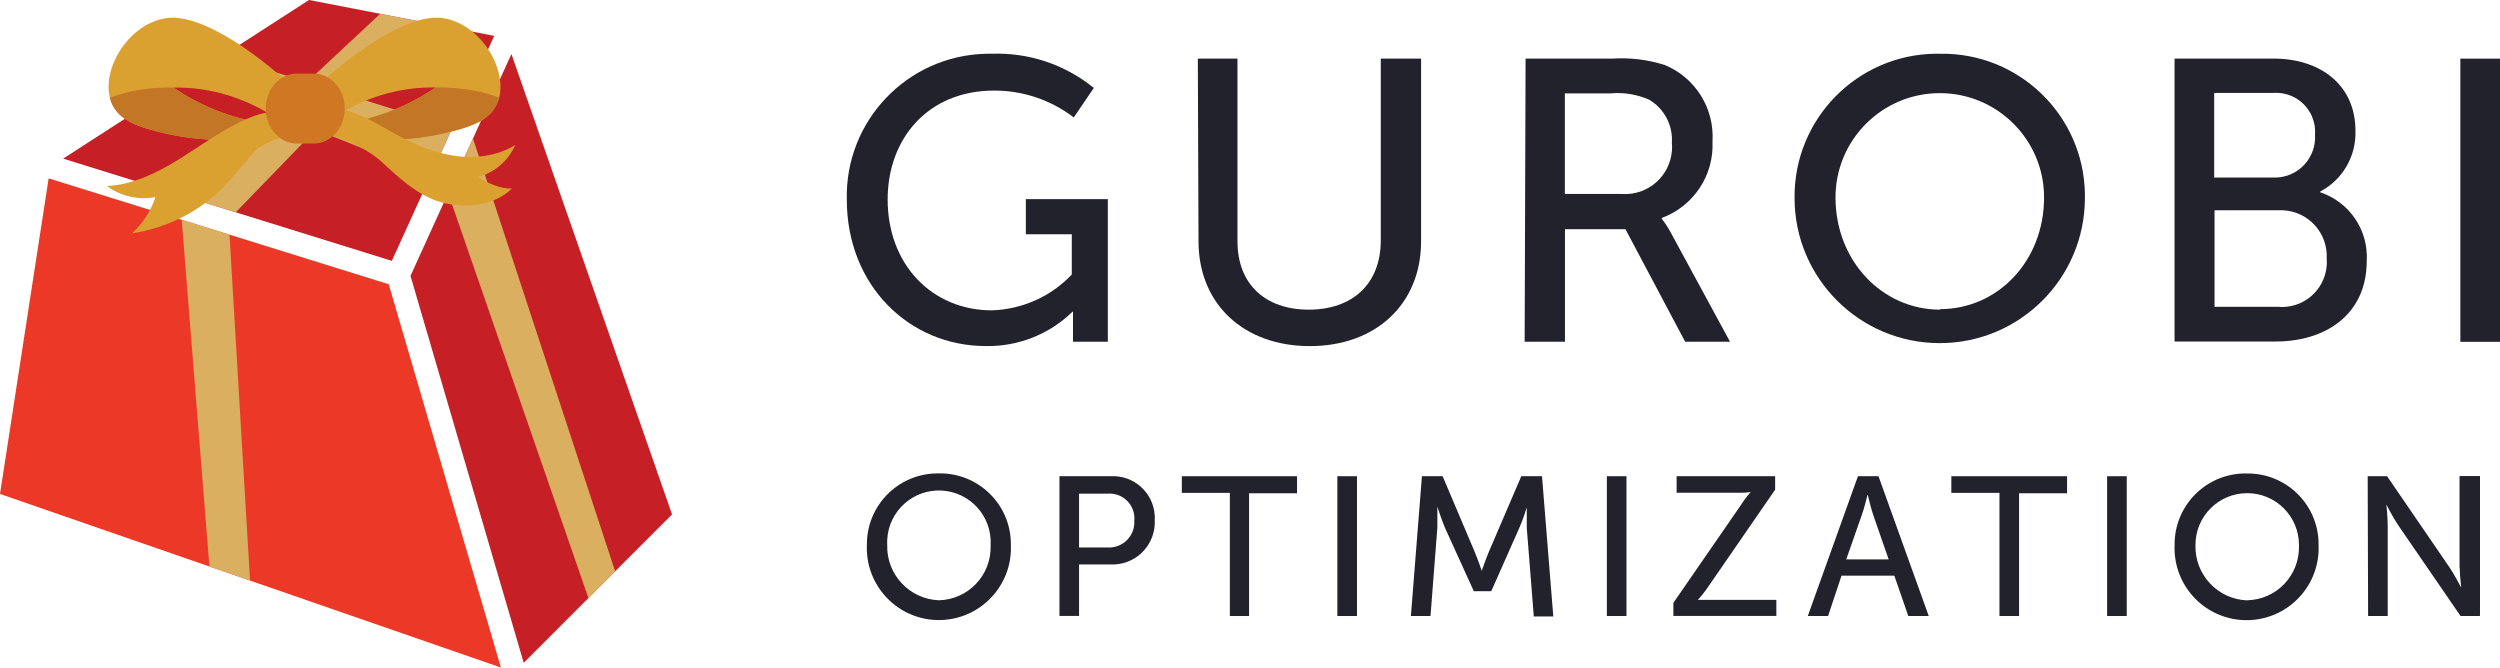
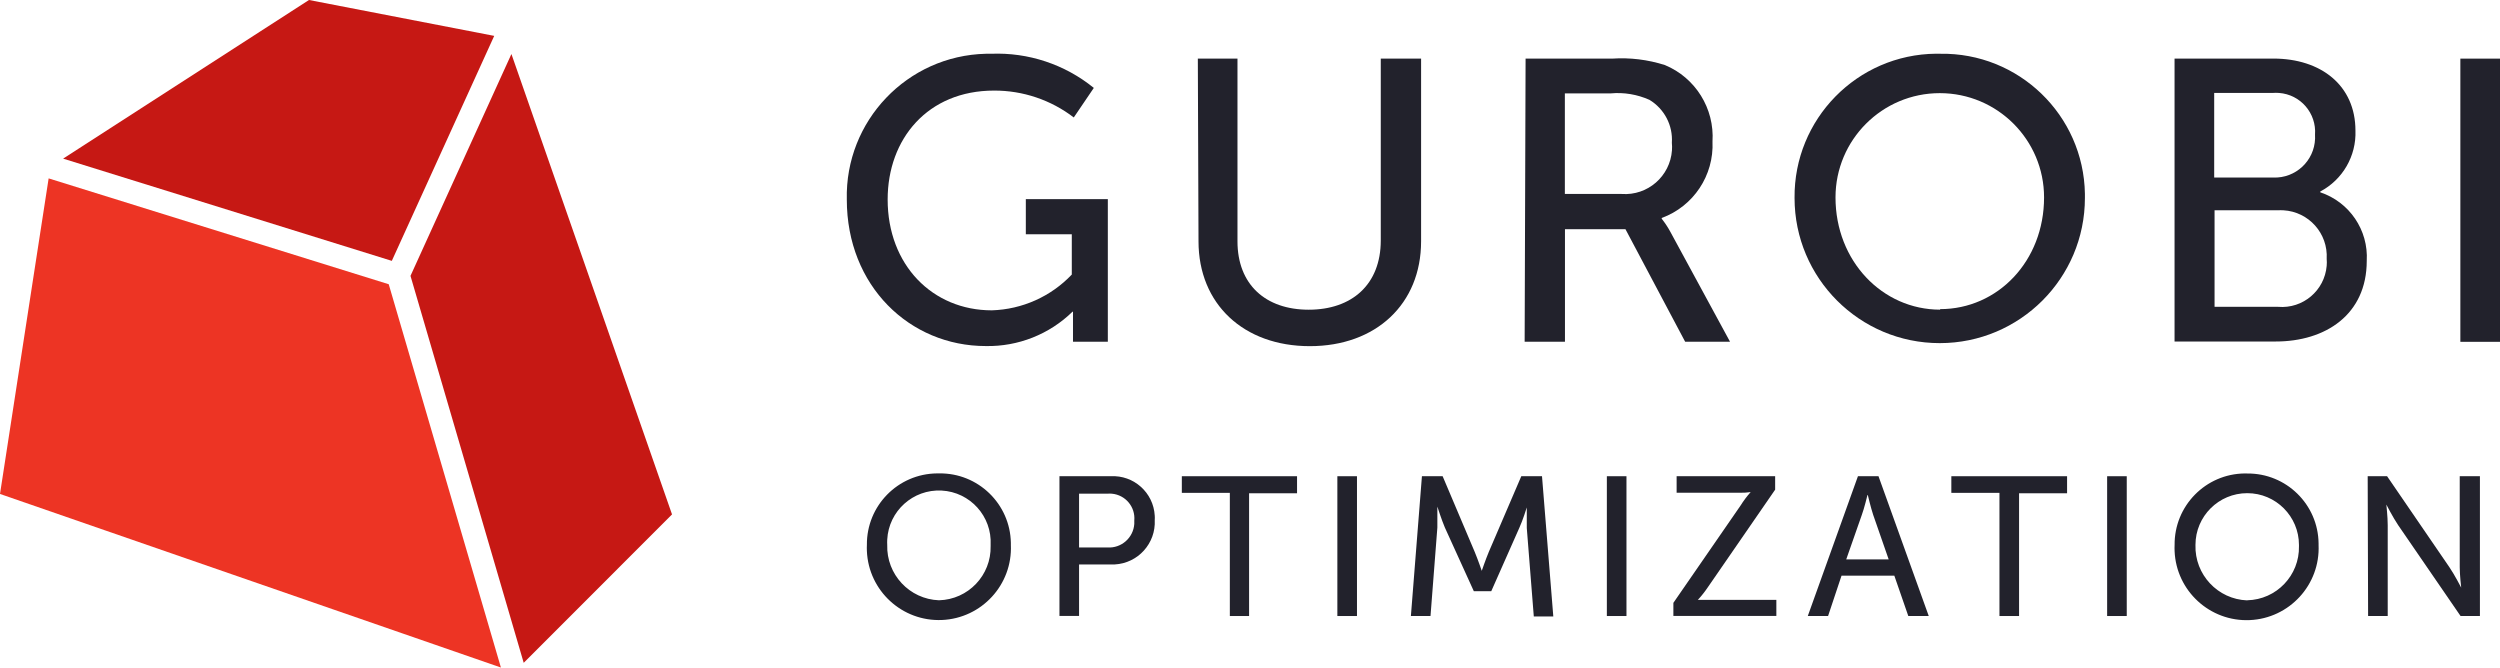
- <svg xmlns="http://www.w3.org/2000/svg" id="Layer_1" viewBox="0 0 478.03 127.64">
+ <svg xmlns="http://www.w3.org/2000/svg" id="Layer_2" viewBox="0 0 478.03 127.64">
  <defs>
-     <style>.cls-1{fill:#c62026;}.cls-2{fill:#dab060;}.cls-3{fill:#c27626;}.cls-4{fill:#cf7723;}.cls-5{fill:#22222c;}.cls-6{fill:#dba130;}.cls-7{fill:#ec3826;}</style>
+     <style>.cls-1{fill:#ed3424;}.cls-2{fill:#c61814;}.cls-3{fill:#22222c;}</style>
  </defs>
-   <path class="cls-5" d="M179.54,114.78c5.59-.14,10.01-4.78,9.88-10.37v-.22c.28-5.46-3.92-10.11-9.38-10.39s-10.11,3.92-10.39,9.38c-.02.34-.02.67,0,1.01-.17,5.65,4.25,10.38,9.89,10.59M179.54,90.52c7.46-.13,13.62,5.82,13.75,13.28v.39c.33,7.6-5.57,14.03-13.17,14.36-7.6.33-14.03-5.57-14.36-13.17-.02-.4-.02-.79,0-1.19-.07-7.48,5.93-13.6,13.41-13.67h.36" />
-   <path class="cls-5" d="M211.75,104.68c2.66.18,4.96-1.84,5.14-4.5,0-.21,0-.43,0-.64.24-2.6-1.68-4.9-4.28-5.14-.29-.03-.57-.03-.86,0h-5.42v10.28h5.42ZM202.58,91.06h9.79c4.41-.25,8.18,3.13,8.43,7.53.02.28.02.56,0,.84.23,4.47-3.2,8.27-7.67,8.5-.25.01-.51.01-.76,0h-6.04v9.84h-3.75v-26.73.02Z" />
-   <path class="cls-5" d="M271.89,91.06h3.96l6.14,14.49c.62,1.49,1.34,3.6,1.34,3.6,0,0,.72-2.11,1.34-3.6l6.22-14.49h3.96l2.16,26.81h-3.73l-1.34-16.91v-3.93s-.8,2.57-1.44,3.93l-5.35,12.08h-3.34l-5.53-12.16c-.62-1.44-1.44-4.01-1.44-4.01v4.01l-1.31,16.91h-3.75l2.11-26.73h0Z" />
-   <path class="cls-5" d="M357.08,94.66s-.62,2.57-1.08,3.8l-2.98,8.51h8.12l-2.96-8.51c-.46-1.36-1.03-3.8-1.03-3.8h-.08,0ZM362.22,110.08h-10.1l-2.57,7.71h-3.88l9.59-26.73h3.93l9.61,26.73h-3.91l-2.67-7.71h0Z" />
-   <path class="cls-5" d="M429.69,114.78c5.59-.12,10.02-4.75,9.9-10.34v-.24c0-5.46-4.42-9.9-9.89-9.9s-9.9,4.42-9.9,9.89v.02c-.17,5.65,4.25,10.38,9.89,10.59M429.69,90.54c7.47-.07,13.58,5.92,13.65,13.39v.28c.33,7.6-5.57,14.03-13.17,14.36s-14.03-5.57-14.36-13.17c-.02-.4-.02-.79,0-1.19-.07-7.48,5.93-13.6,13.41-13.68h.47" />
-   <path class="cls-5" d="M452.71,91.06h3.73l11.93,17.42c.98,1.44,2.24,3.88,2.24,3.88,0,0-.28-2.42-.28-3.88v-17.42h3.86v26.73h-3.7l-11.95-17.4c-1-1.49-2.24-3.91-2.24-3.91,0,0,.26,2.39.26,3.91v17.4h-3.75l-.08-26.73h-.02Z" />
-   <path class="cls-5" d="M189.49,10.28c7.13-.29,14.12,2.03,19.66,6.53l-3.83,5.65c-4.37-3.35-9.73-5.16-15.24-5.14-12.7,0-20.35,9.25-20.35,20.82,0,12.54,8.58,21.2,19.92,21.2,5.8-.18,11.29-2.63,15.29-6.84v-7.71h-8.79v-6.71h15.68v27.27h-6.66v-5.76h-.08c-4.43,4.33-10.41,6.7-16.6,6.58-14.55,0-26.57-11.49-26.57-28.01-.36-15.04,11.55-27.52,26.59-27.88h.99" />
-   <path class="cls-5" d="M229.04,11.21h7.58v34.92c0,8.25,5.35,13.08,13.62,13.08s13.78-4.83,13.78-13.24V11.21h7.71v34.92c0,12-8.64,20.05-21.28,20.05s-21.28-8.04-21.28-20.05l-.13-34.93h0Z" />
-   <path class="cls-5" d="M310.1,37.09c4.96.35,9.25-3.39,9.6-8.35.03-.48.03-.97-.02-1.45.22-3.32-1.44-6.48-4.29-8.2-2.33-1.04-4.89-1.47-7.43-1.23h-8.74v19.22h10.88ZM291.7,11.21h16.55c3.41-.23,6.84.19,10.1,1.23,5.85,2.43,9.5,8.31,9.1,14.62.3,6.47-3.63,12.39-9.71,14.62v.15c.61.76,1.15,1.58,1.62,2.44l11.44,21.07h-8.58l-11.41-21.51h-11.57v21.51h-7.71l.18-54.15v.02Z" />
-   <path class="cls-5" d="M370.96,59.11c11.03,0,19.89-9.18,19.89-21.36,0-11.01-8.93-19.94-19.94-19.94s-19.94,8.93-19.94,19.94c0,12.18,8.97,21.46,20,21.46v-.1h0ZM370.96,10.28c15.04-.26,27.45,11.73,27.7,26.77v.8c0,15.33-12.43,27.76-27.76,27.76s-27.76-12.43-27.76-27.76c-.14-15.09,11.97-27.44,27.06-27.58h.75" />
-   <path class="cls-5" d="M435.62,58.67c4.72.4,8.87-3.11,9.27-7.84.04-.44.04-.89,0-1.34.28-4.85-3.42-9-8.27-9.28-.36-.02-.73-.02-1.09,0h-12.08v18.45h12.17ZM434.69,33.95c4.26.15,7.83-3.18,7.98-7.43,0-.26,0-.51-.01-.77.3-4.11-2.78-7.68-6.89-7.98-.4-.03-.81-.03-1.21,0h-11.18v16.17h11.31ZM415.8,11.2h18.89c9.12,0,15.7,5.14,15.7,13.78.18,4.85-2.44,9.38-6.73,11.64v.15c5.58,1.86,9.23,7.23,8.89,13.11,0,10.28-7.89,15.42-17.4,15.42h-19.35V11.21h0Z" />
-   <polygon class="cls-1" points="94.5 6.86 59.08 0 12.07 30.33 74.92 49.88 94.5 6.86" />
-   <polygon class="cls-7" points="9.3 34.11 6.36 53.16 0 94.45 77.03 121.14 95.78 127.64 74.33 54.35 9.3 34.11" />
-   <polygon class="cls-1" points="97.79 10.33 78.49 52.75 100.14 126.74 128.5 98.36 97.79 10.33" />
-   <polygon class="cls-2" points="43.88 44.87 47.81 111.01 40.04 108.32 34.74 42.03 43.88 44.87" />
-   <polygon class="cls-2" points="45.07 40.6 80.4 4.13 72.7 2.64 35.27 37.55 45.07 40.6" />
-   <polygon class="cls-2" points="85.69 36.93 112.51 114.36 117.62 109.25 90.44 26.49 85.69 36.93" />
-   <polygon class="cls-2" points="82.34 33.57 35.88 14.97 42.58 10.65 86.51 24.41 82.34 33.57" />
-   <path class="cls-6" d="M62.25,25.56c8.52,1.89,17.53,1.58,25.9-.91,2.29-.68,4.65-1.61,6.11-3.5,4.26-5.53-1.54-16.68-9.77-17.71-7.3-.91-19.1,8.48-23.78,13.04l2.93,6.16c5.72-3.95,12.7-6.05,19.65-5.91-5.65,3.88-12.28,6.33-19.1,7.06l-1.93,1.76Z" />
-   <path class="cls-3" d="M95.44,18.69c-5.6-2.26-12.16-1.96-12.16-1.96-5.65,3.88-12.28,6.33-19.1,7.06l-1.93,1.76c8.52,1.89,17.53,1.58,25.9-.91,3.47-1.03,6.39-2.47,7.28-5.96Z" />
-   <path class="cls-6" d="M55.75,16.49c-4.69-4.55-16.48-13.95-23.78-13.04-8.24,1.03-14.04,12.17-9.77,17.71,1.46,1.89,3.82,2.82,6.11,3.5,8.37,2.49,17.38,2.8,25.9.91l-1.93-1.76c-6.82-.73-13.45-3.18-19.1-7.06,6.95-.14,13.92,1.96,19.65,5.91l2.93-6.16Z" />
-   <path class="cls-3" d="M54.2,25.56l-1.93-1.76c-6.82-.73-13.45-3.18-19.1-7.06,0,0-6.56-.3-12.16,1.96.89,3.49,3.82,4.93,7.28,5.96,8.37,2.49,17.38,2.8,25.9.91Z" />
-   <path class="cls-6" d="M25.24,44.62c6.79-1.04,13.26-4.31,17.96-9.33,1.86-1.99,3.34-3.84,5.11-5.92,1.91-2.24,5.69-3.07,5.69-3.07l1.48-4.41c-2.48-1.05-5.34-.37-7.83.65-4.7,1.93-8.81,5.02-13.12,7.72-4.31,2.7-9.03,5.07-14.1,5.31,2.63,1.95,6.08,2.73,9.29,2.12-.87,2.64-2.43,5.05-4.48,6.93Z" />
-   <path class="cls-6" d="M98.52,27.72c-3.55,2.21-7.98,2.69-12.1,1.99-4.12-.69-7.98-2.48-11.62-4.53-3.95-2.23-8.12-4.9-12.63-4.35l1.51,5.16s5.69,1.65,9.31,4.97c3.16,2.89,6.37,5.96,10.4,7.4,4.75,1.7,10.94,1.23,14.51-2.34-2.09.2-4.75-1.08-6.55-2.16,3.16-.8,5.9-3.14,7.17-6.15Z" />
-   <path class="cls-4" d="M65.92,20.76c0-3.69-2.66-6.69-5.94-6.69h-3.22c-3.28,0-5.94,2.99-5.94,6.69h0c0,3.69,2.66,6.69,5.94,6.69h3.22c3.28,0,5.94-2.99,5.94-6.69h0Z" />
-   <polygon class="cls-5" points="235.16 94.24 225.98 94.24 225.98 91.06 248.01 91.06 248.01 94.32 238.84 94.32 238.84 117.79 235.16 117.79 235.16 94.24" />
-   <rect class="cls-5" x="255.72" y="91.06" width="3.75" height="26.73" />
-   <rect class="cls-5" x="307.25" y="91.06" width="3.75" height="26.73" />
-   <path class="cls-5" d="M319.97,115.27l12.85-18.61c.57-.91,1.21-1.77,1.93-2.57-.66.1-1.33.14-2,.13h-12.16v-3.16h18.84v2.57l-12.85,18.63c-.58.86-1.22,1.68-1.93,2.44h15.01v3.08h-19.69v-2.52h0Z" />
-   <polygon class="cls-5" points="382.32 94.24 373.12 94.24 373.12 91.06 395.25 91.06 395.25 94.32 386.07 94.32 386.07 117.79 382.32 117.79 382.32 94.24" />
-   <rect class="cls-5" x="402.91" y="91.06" width="3.75" height="26.73" />
-   <rect class="cls-5" x="470.45" y="11.21" width="7.58" height="54.15" />
-   <path class="cls-5" d="M470.33,108.48v-17.42h3.86v26.73" />
+   <g id="Layer_2-2">
+     <path class="cls-3" d="m179.54,114.78c5.59-.14,10.01-4.78,9.88-10.37,0-.07,0-.15,0-.22.28-5.46-3.92-10.11-9.38-10.39-5.46-.28-10.11,3.92-10.39,9.38-.02.34-.02.67,0,1.01-.17,5.65,4.25,10.38,9.89,10.59m0-24.26c7.46-.13,13.62,5.82,13.75,13.28,0,.13,0,.26,0,.39.33,7.6-5.57,14.03-13.17,14.36-7.6.33-14.03-5.57-14.36-13.17-.02-.4-.02-.79,0-1.19-.07-7.48,5.93-13.6,13.41-13.67.12,0,.24,0,.36,0" />
+     <path class="cls-3" d="m211.75,104.68c2.66.18,4.96-1.84,5.14-4.5.01-.21.01-.43,0-.64.24-2.6-1.68-4.9-4.28-5.14-.29-.03-.57-.03-.86,0h-5.42v10.28h5.42Zm-9.17-13.62h9.79c4.41-.25,8.18,3.13,8.43,7.53.02.28.02.56,0,.84.23,4.47-3.2,8.27-7.67,8.5-.25.01-.51.01-.76,0h-6.04v9.84h-3.75v-26.73Z" />
+     <polygon class="cls-3" points="235.16 94.24 225.98 94.24 225.98 91.06 248.01 91.06 248.01 94.32 238.84 94.32 238.84 117.79 235.16 117.79 235.16 94.24" />
+     <rect class="cls-3" x="255.72" y="91.06" width="3.75" height="26.73" />
+     <path class="cls-3" d="m271.89,91.06h3.96l6.14,14.49c.62,1.49,1.34,3.6,1.34,3.6,0,0,.72-2.11,1.34-3.6l6.22-14.49h3.96l2.16,26.81h-3.73l-1.34-16.91v-3.93s-.8,2.57-1.44,3.93l-5.35,12.08h-3.34l-5.53-12.16c-.62-1.44-1.44-4.01-1.44-4.01v4.01l-1.31,16.91h-3.75l2.11-26.73Z" />
+     <rect class="cls-3" x="307.25" y="91.06" width="3.75" height="26.73" />
+     <path class="cls-3" d="m319.97,115.27l12.85-18.61c.57-.91,1.21-1.77,1.93-2.57-.66.1-1.33.14-2,.13h-12.16v-3.16h18.84v2.57l-12.85,18.63c-.58.86-1.22,1.68-1.93,2.44h15.01v3.08h-19.69v-2.52Z" />
+     <path class="cls-3" d="m357.08,94.66s-.62,2.57-1.08,3.8l-2.98,8.51h8.12l-2.96-8.51c-.46-1.36-1.03-3.8-1.03-3.8h-.08Zm5.14,15.42h-10.1l-2.57,7.71h-3.88l9.59-26.73h3.93l9.61,26.73h-3.91l-2.67-7.71Z" />
+     <polygon class="cls-3" points="382.32 94.24 373.12 94.24 373.12 91.06 395.25 91.06 395.25 94.32 386.07 94.32 386.07 117.79 382.32 117.79 382.32 94.24" />
+     <rect class="cls-3" x="402.91" y="91.06" width="3.75" height="26.73" />
+     <path class="cls-3" d="m429.69,114.78c5.59-.12,10.02-4.75,9.9-10.34,0-.08,0-.16,0-.24,0-5.46-4.42-9.9-9.89-9.9-5.46,0-9.9,4.42-9.9,9.89v.02c-.17,5.65,4.25,10.38,9.89,10.59m0-24.26c7.47-.07,13.58,5.92,13.65,13.39,0,.1,0,.19,0,.28.33,7.6-5.57,14.03-13.17,14.36-7.6.33-14.03-5.57-14.36-13.17-.02-.4-.02-.79,0-1.19-.07-7.48,5.93-13.6,13.41-13.68.16,0,.31,0,.47,0" />
+     <path class="cls-3" d="m452.71,91.06h3.73l11.93,17.42c.98,1.44,2.24,3.88,2.24,3.88,0,0-.28-2.42-.28-3.88v-17.42h3.86v26.73h-3.7l-11.95-17.4c-1-1.49-2.24-3.91-2.24-3.91,0,0,.26,2.39.26,3.91v17.4h-3.75l-.08-26.73Z" />
+     <path class="cls-3" d="m189.49,10.28c7.13-.29,14.12,2.03,19.66,6.53l-3.83,5.65c-4.37-3.35-9.73-5.16-15.24-5.14-12.7,0-20.35,9.25-20.35,20.82,0,12.54,8.58,21.2,19.92,21.2,5.8-.18,11.29-2.63,15.29-6.84v-7.71h-8.79v-6.71h15.68v27.27h-6.66v-5.76h-.08c-4.43,4.33-10.41,6.7-16.6,6.58-14.55,0-26.57-11.49-26.57-28.01-.36-15.04,11.55-27.52,26.59-27.88.33,0,.66,0,.99,0" />
+     <path class="cls-3" d="m229.04,11.21h7.58v34.93c0,8.25,5.35,13.08,13.62,13.08s13.78-4.83,13.78-13.24V11.21h7.71v34.93c0,12-8.64,20.05-21.28,20.05s-21.28-8.04-21.28-20.05l-.13-34.93Z" />
+     <path class="cls-3" d="m310.1,37.09c4.96.35,9.25-3.39,9.6-8.35.03-.48.03-.97-.02-1.45.22-3.32-1.44-6.48-4.29-8.2-2.33-1.04-4.89-1.47-7.43-1.23h-8.74v19.22h10.87Zm-18.4-25.88h16.55c3.41-.23,6.84.19,10.1,1.23,5.85,2.43,9.5,8.31,9.1,14.62.3,6.47-3.63,12.39-9.71,14.62v.15c.61.76,1.15,1.58,1.62,2.44l11.44,21.07h-8.58l-11.41-21.51h-11.57v21.51h-7.71l.18-54.15Z" />
+     <path class="cls-3" d="m370.96,59.11c11.03,0,19.89-9.18,19.89-21.36,0-11.01-8.93-19.94-19.94-19.94s-19.94,8.93-19.94,19.94c0,12.18,8.97,21.46,20,21.46v-.1Zm0-48.83c15.04-.26,27.45,11.73,27.7,26.77,0,.27,0,.53,0,.8,0,15.33-12.43,27.76-27.76,27.76s-27.76-12.43-27.76-27.76c-.14-15.09,11.97-27.44,27.06-27.58.25,0,.5,0,.75,0" />
+     <path class="cls-3" d="m435.62,58.67c4.72.4,8.87-3.11,9.27-7.84.04-.44.04-.89,0-1.34.28-4.85-3.42-9-8.27-9.28-.36-.02-.73-.02-1.09,0h-12.08v18.45h12.16Zm-.93-24.72c4.26.15,7.83-3.18,7.98-7.43,0-.26,0-.51-.01-.77.3-4.11-2.78-7.68-6.89-7.98-.4-.03-.81-.03-1.21,0h-11.18v16.17h11.31Zm-18.89-22.75h18.89c9.12,0,15.7,5.14,15.7,13.78.18,4.85-2.44,9.38-6.73,11.64v.15c5.58,1.86,9.23,7.23,8.89,13.11,0,10.28-7.89,15.42-17.4,15.42h-19.35V11.21Z" />
+     <rect class="cls-3" x="470.45" y="11.21" width="7.58" height="54.15" />
+     <polygon class="cls-2" points="94.5 6.86 59.08 0 12.07 30.33 74.92 49.88 94.5 6.86" />
+     <polygon class="cls-1" points="9.3 34.11 6.36 53.16 0 94.45 77.03 121.14 95.78 127.64 74.33 54.35 9.3 34.11" />
+     <polygon class="cls-2" points="97.79 10.33 78.49 52.75 100.14 126.74 128.5 98.36 97.79 10.33" />
+   </g>
</svg>
